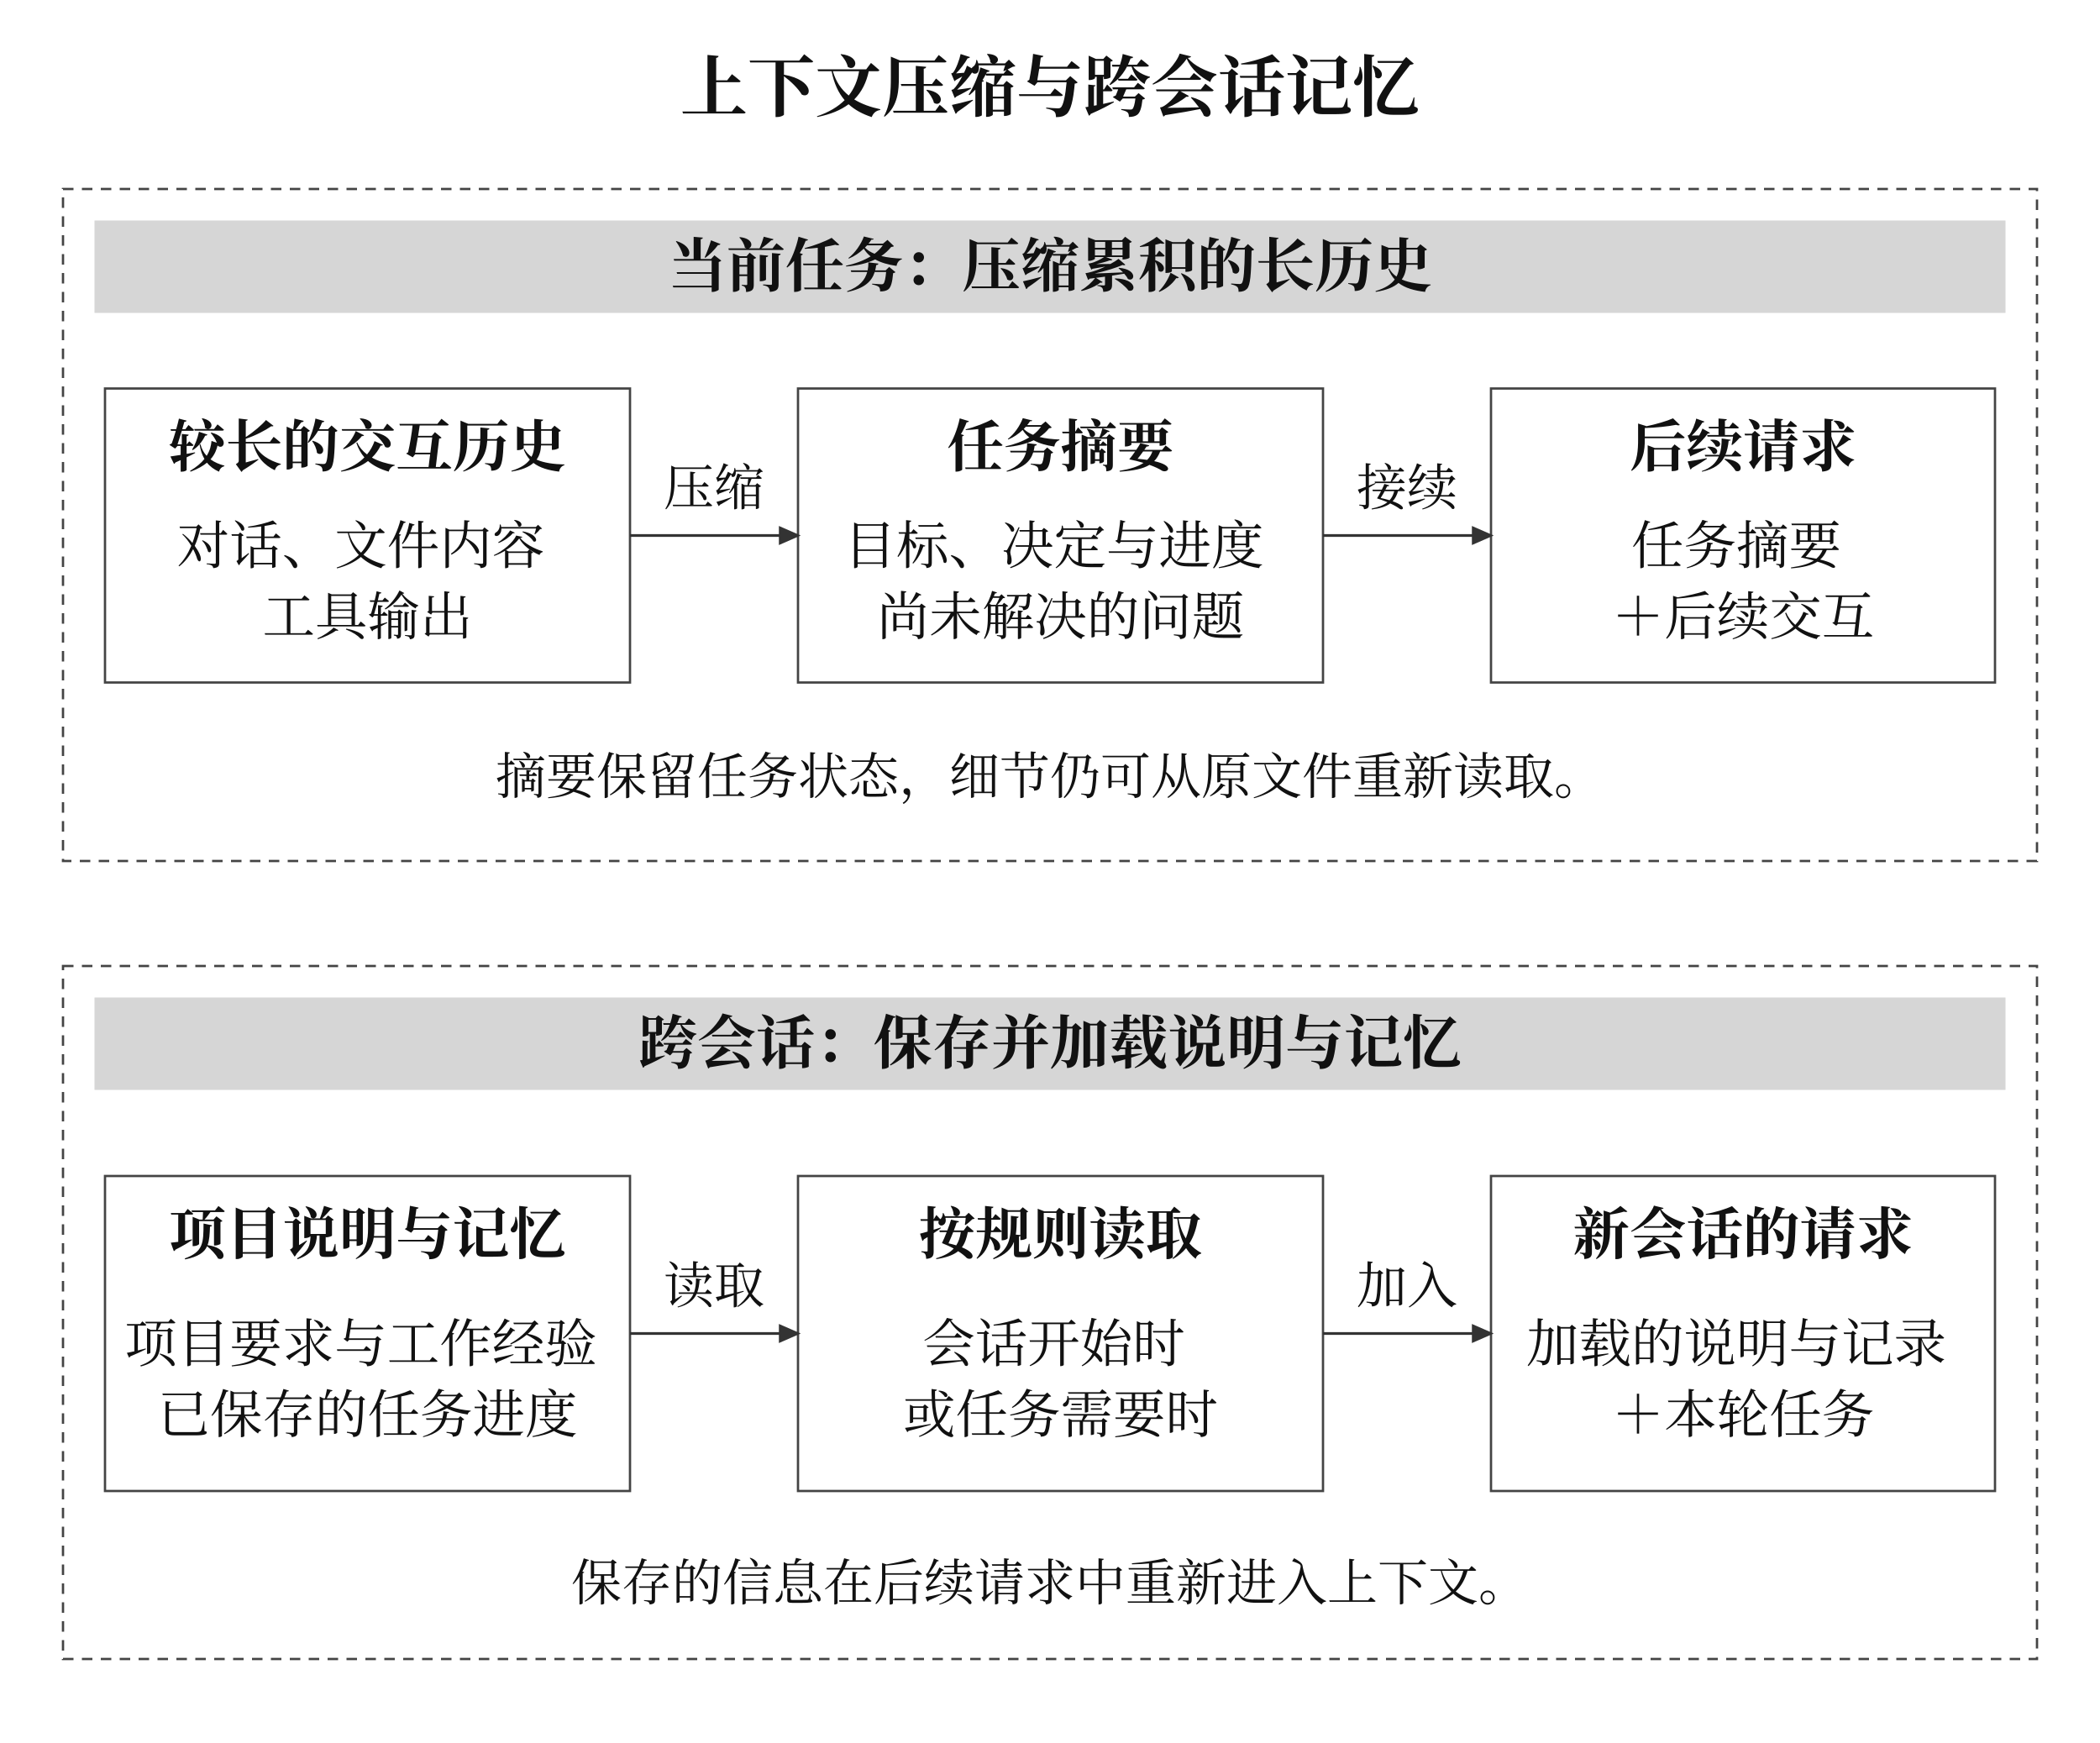
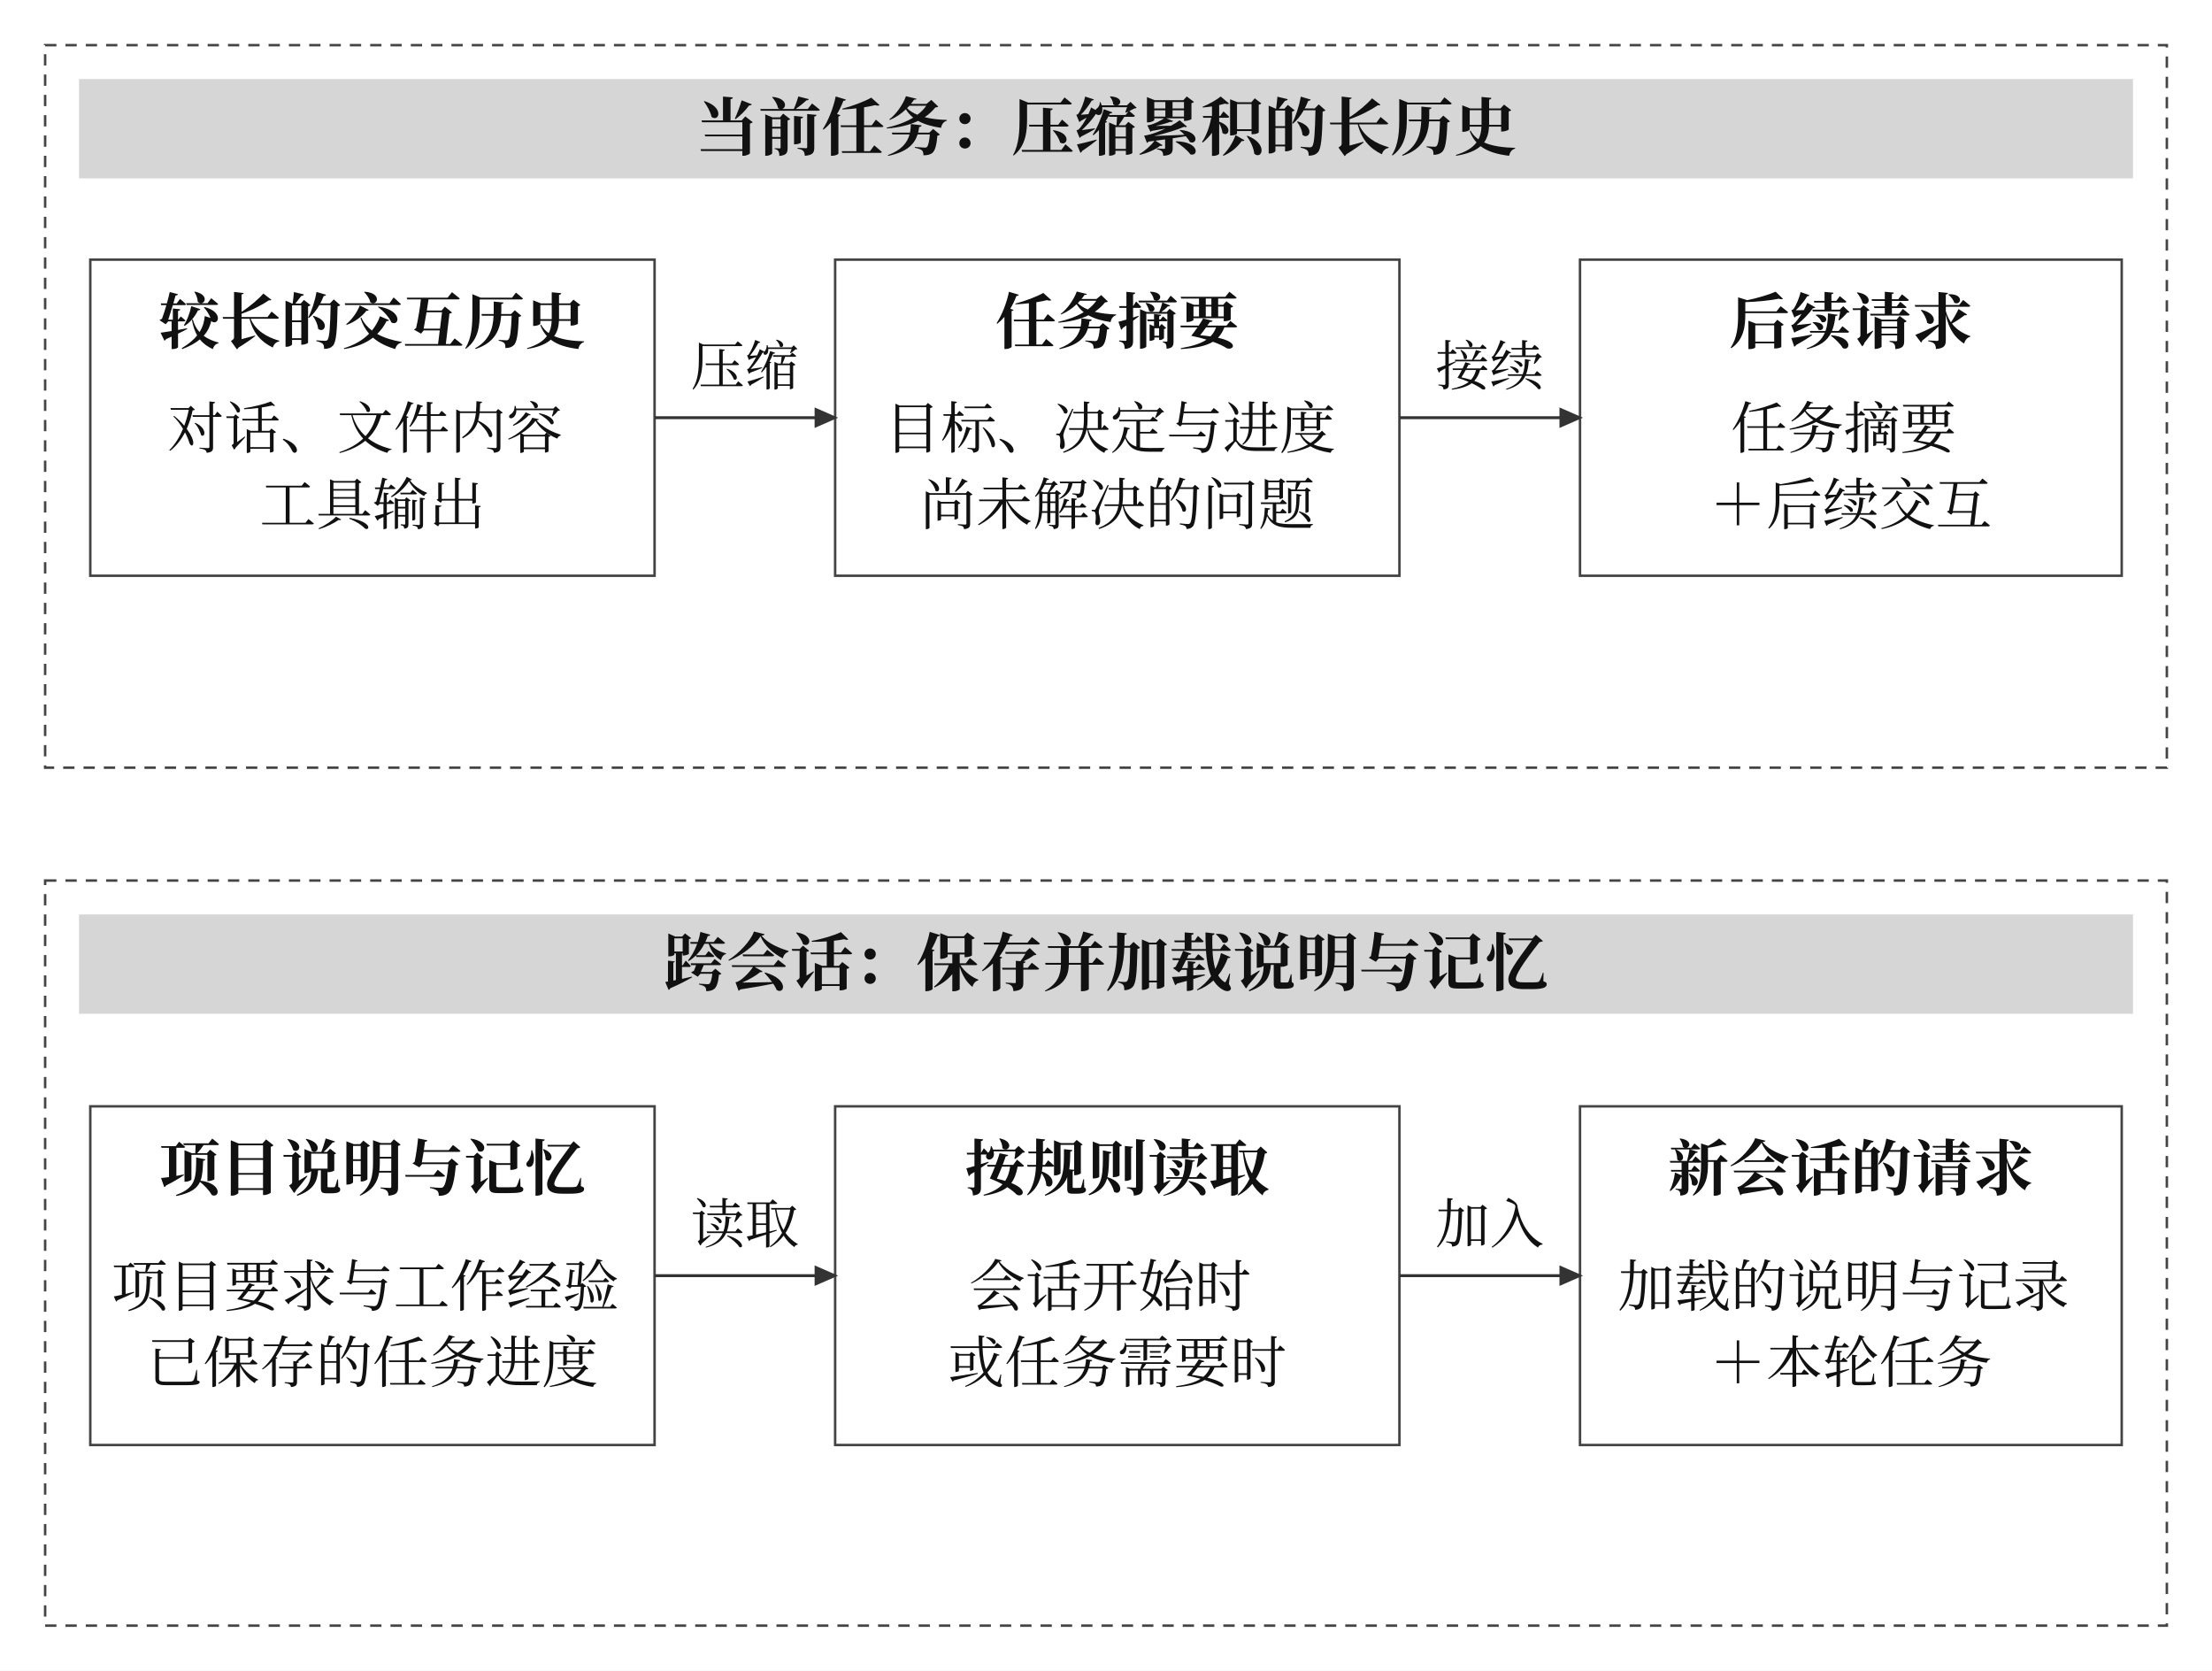
- <svg xmlns="http://www.w3.org/2000/svg" width="1000" height="830" viewBox="0 0 1000 830" style="background:#ffffff;color-scheme:light;">
-   <rect x="0" y="0" width="1000" height="830" fill="#ffffff" />
+ <svg xmlns="http://www.w3.org/2000/svg" width="980" height="740" viewBox="10 70 980 740" style="background:#ffffff;color-scheme:light;">
+   <rect x="10" y="70" width="980" height="740" fill="#ffffff" />
  <defs>
    <marker id="arrow" viewBox="0 0 8 7" refX="7" refY="3.5" markerWidth="8" markerHeight="7" orient="auto">
      <path d="M 0 0 L 8 3.5 L 0 7 z" fill="#333333" />
    </marker>
  </defs>
-   <text x="500.0" y="52.88" text-anchor="middle" font-family="SimSun, 'Songti SC', STSong, 'Noto Serif CJK SC', serif" font-size="32.0" fill="#111111" font-weight="bold">
-     <tspan x="500.0" y="52.88">上下文压缩与跨会话记忆</tspan>
-   </text>
  <rect x="30.0" y="90.0" width="940.0" height="320.0" fill="none" stroke="#444444" stroke-width="1.1" stroke-dasharray="5 4" />
  <rect x="45.0" y="105.0" width="910.0" height="44.0" fill="#d6d6d6" stroke="none" stroke-width="1.1" />
  <text x="500.0" y="136.52" text-anchor="middle" font-family="SimSun, 'Songti SC', STSong, 'Noto Serif CJK SC', serif" font-size="28.0" fill="#111111" font-weight="bold">
    <tspan x="500.0" y="136.52">当前任务：压缩累积的长历史</tspan>
  </text>
  <rect x="50.0" y="185.0" width="250.0" height="140.0" fill="#ffffff" stroke="#444444" stroke-width="1.1" />
  <text x="175.0" y="222.18" text-anchor="middle" font-family="SimSun, 'Songti SC', STSong, 'Noto Serif CJK SC', serif" font-size="27.0" fill="#111111" font-weight="bold">
    <tspan x="175.0" y="222.18">较长的交互历史</tspan>
  </text>
  <text x="175.0" y="268.625" text-anchor="middle" font-family="SimSun, 'Songti SC', STSong, 'Noto Serif CJK SC', serif" font-size="25.0" fill="#111111" font-weight="normal">
    <tspan x="175.0" y="268.625">对话、文件内容</tspan>
    <tspan x="175.0" y="302.375">工具输出</tspan>
  </text>
  <rect x="380.0" y="185.0" width="250.0" height="140.0" fill="#ffffff" stroke="#444444" stroke-width="1.1" />
  <text x="505.0" y="222.18" text-anchor="middle" font-family="SimSun, 'Songti SC', STSong, 'Noto Serif CJK SC', serif" font-size="27.0" fill="#111111" font-weight="bold">
    <tspan x="505.0" y="222.18">任务摘要</tspan>
  </text>
  <text x="505.0" y="268.625" text-anchor="middle" font-family="SimSun, 'Songti SC', STSong, 'Noto Serif CJK SC', serif" font-size="25.0" fill="#111111" font-weight="normal">
    <tspan x="505.0" y="268.625">目标、决定与进度</tspan>
    <tspan x="505.0" y="302.375">尚未解决的问题</tspan>
  </text>
  <rect x="710.0" y="185.0" width="240.0" height="140.0" fill="#ffffff" stroke="#444444" stroke-width="1.1" />
  <text x="830.0" y="222.18" text-anchor="middle" font-family="SimSun, 'Songti SC', STSong, 'Noto Serif CJK SC', serif" font-size="27.0" fill="#111111" font-weight="bold">
    <tspan x="830.0" y="222.18">后续请求</tspan>
  </text>
  <text x="830.0" y="268.625" text-anchor="middle" font-family="SimSun, 'Songti SC', STSong, 'Noto Serif CJK SC', serif" font-size="25.0" fill="#111111" font-weight="normal">
    <tspan x="830.0" y="268.625">任务摘要</tspan>
    <tspan x="830.0" y="302.375">＋后续交互</tspan>
  </text>
  <text x="340.0" y="240.66" text-anchor="middle" font-family="SimSun, 'Songti SC', STSong, 'Noto Serif CJK SC', serif" font-size="24.0" fill="#111111" font-weight="normal">
    <tspan x="340.0" y="240.66">压缩</tspan>
  </text>
  <text x="670.0" y="240.66" text-anchor="middle" font-family="SimSun, 'Songti SC', STSong, 'Noto Serif CJK SC', serif" font-size="24.0" fill="#111111" font-weight="normal">
    <tspan x="670.0" y="240.66">接续</tspan>
-   </text>
-   <text x="500.0" y="378.16" text-anchor="middle" font-family="SimSun, 'Songti SC', STSong, 'Noto Serif CJK SC', serif" font-size="24.0" fill="#111111" font-weight="normal">
-     <tspan x="500.0" y="378.16">摘要保留任务状态，细节仍可从原文件重新读取。</tspan>
  </text>
  <rect x="30.0" y="460.0" width="940.0" height="330.0" fill="none" stroke="#444444" stroke-width="1.1" stroke-dasharray="5 4" />
  <rect x="45.0" y="475.0" width="910.0" height="44.0" fill="#d6d6d6" stroke="none" stroke-width="1.1" />
  <text x="500.0" y="506.52" text-anchor="middle" font-family="SimSun, 'Songti SC', STSong, 'Noto Serif CJK SC', serif" font-size="28.0" fill="#111111" font-weight="bold">
    <tspan x="500.0" y="506.52">跨会话：保存并加载说明与记忆</tspan>
  </text>
  <rect x="50.0" y="560.0" width="250.0" height="150.0" fill="#ffffff" stroke="#444444" stroke-width="1.1" />
  <text x="175.0" y="597.18" text-anchor="middle" font-family="SimSun, 'Songti SC', STSong, 'Noto Serif CJK SC', serif" font-size="27.0" fill="#111111" font-weight="bold">
    <tspan x="175.0" y="597.18">项目说明与记忆</tspan>
  </text>
  <text x="175.0" y="648.625" text-anchor="middle" font-family="SimSun, 'Songti SC', STSong, 'Noto Serif CJK SC', serif" font-size="25.0" fill="#111111" font-weight="normal">
    <tspan x="175.0" y="648.625">项目要求与工作经验</tspan>
    <tspan x="175.0" y="682.375">已保存的任务进度</tspan>
  </text>
  <rect x="380.0" y="560.0" width="250.0" height="150.0" fill="#ffffff" stroke="#444444" stroke-width="1.1" />
  <text x="505.0" y="597.18" text-anchor="middle" font-family="SimSun, 'Songti SC', STSong, 'Noto Serif CJK SC', serif" font-size="27.0" fill="#111111" font-weight="bold">
    <tspan x="505.0" y="597.18">按规则读取</tspan>
  </text>
  <text x="505.0" y="648.625" text-anchor="middle" font-family="SimSun, 'Songti SC', STSong, 'Noto Serif CJK SC', serif" font-size="25.0" fill="#111111" font-weight="normal">
    <tspan x="505.0" y="648.625">会话开始时</tspan>
    <tspan x="505.0" y="682.375">或任务需要时</tspan>
  </text>
  <rect x="710.0" y="560.0" width="240.0" height="150.0" fill="#ffffff" stroke="#444444" stroke-width="1.1" />
  <text x="830.0" y="597.18" text-anchor="middle" font-family="SimSun, 'Songti SC', STSong, 'Noto Serif CJK SC', serif" font-size="27.0" fill="#111111" font-weight="bold">
    <tspan x="830.0" y="597.18">新会话的请求</tspan>
  </text>
  <text x="830.0" y="648.625" text-anchor="middle" font-family="SimSun, 'Songti SC', STSong, 'Noto Serif CJK SC', serif" font-size="25.0" fill="#111111" font-weight="normal">
    <tspan x="830.0" y="648.625">加载的说明与记录</tspan>
    <tspan x="830.0" y="682.375">＋本轮任务</tspan>
  </text>
  <text x="340.0" y="620.66" text-anchor="middle" font-family="SimSun, 'Songti SC', STSong, 'Noto Serif CJK SC', serif" font-size="24.0" fill="#111111" font-weight="normal">
    <tspan x="340.0" y="620.66">读取</tspan>
  </text>
  <text x="670.0" y="620.66" text-anchor="middle" font-family="SimSun, 'Songti SC', STSong, 'Noto Serif CJK SC', serif" font-size="24.0" fill="#111111" font-weight="normal">
    <tspan x="670.0" y="620.66">加入</tspan>
  </text>
-   <text x="500.0" y="762.16" text-anchor="middle" font-family="SimSun, 'Songti SC', STSong, 'Noto Serif CJK SC', serif" font-size="24.0" fill="#111111" font-weight="normal">
-     <tspan x="500.0" y="762.16">保存的信息在后续请求中重新进入上下文。</tspan>
-   </text>
  <polyline points="300.0,255.0 380.0,255.0" fill="none" stroke="#333333" stroke-width="1.3" marker-end="url(#arrow)" />
  <polyline points="630.0,255.0 710.0,255.0" fill="none" stroke="#333333" stroke-width="1.3" marker-end="url(#arrow)" />
  <polyline points="300.0,635.0 380.0,635.0" fill="none" stroke="#333333" stroke-width="1.3" marker-end="url(#arrow)" />
  <polyline points="630.0,635.0 710.0,635.0" fill="none" stroke="#333333" stroke-width="1.3" marker-end="url(#arrow)" />
</svg>
